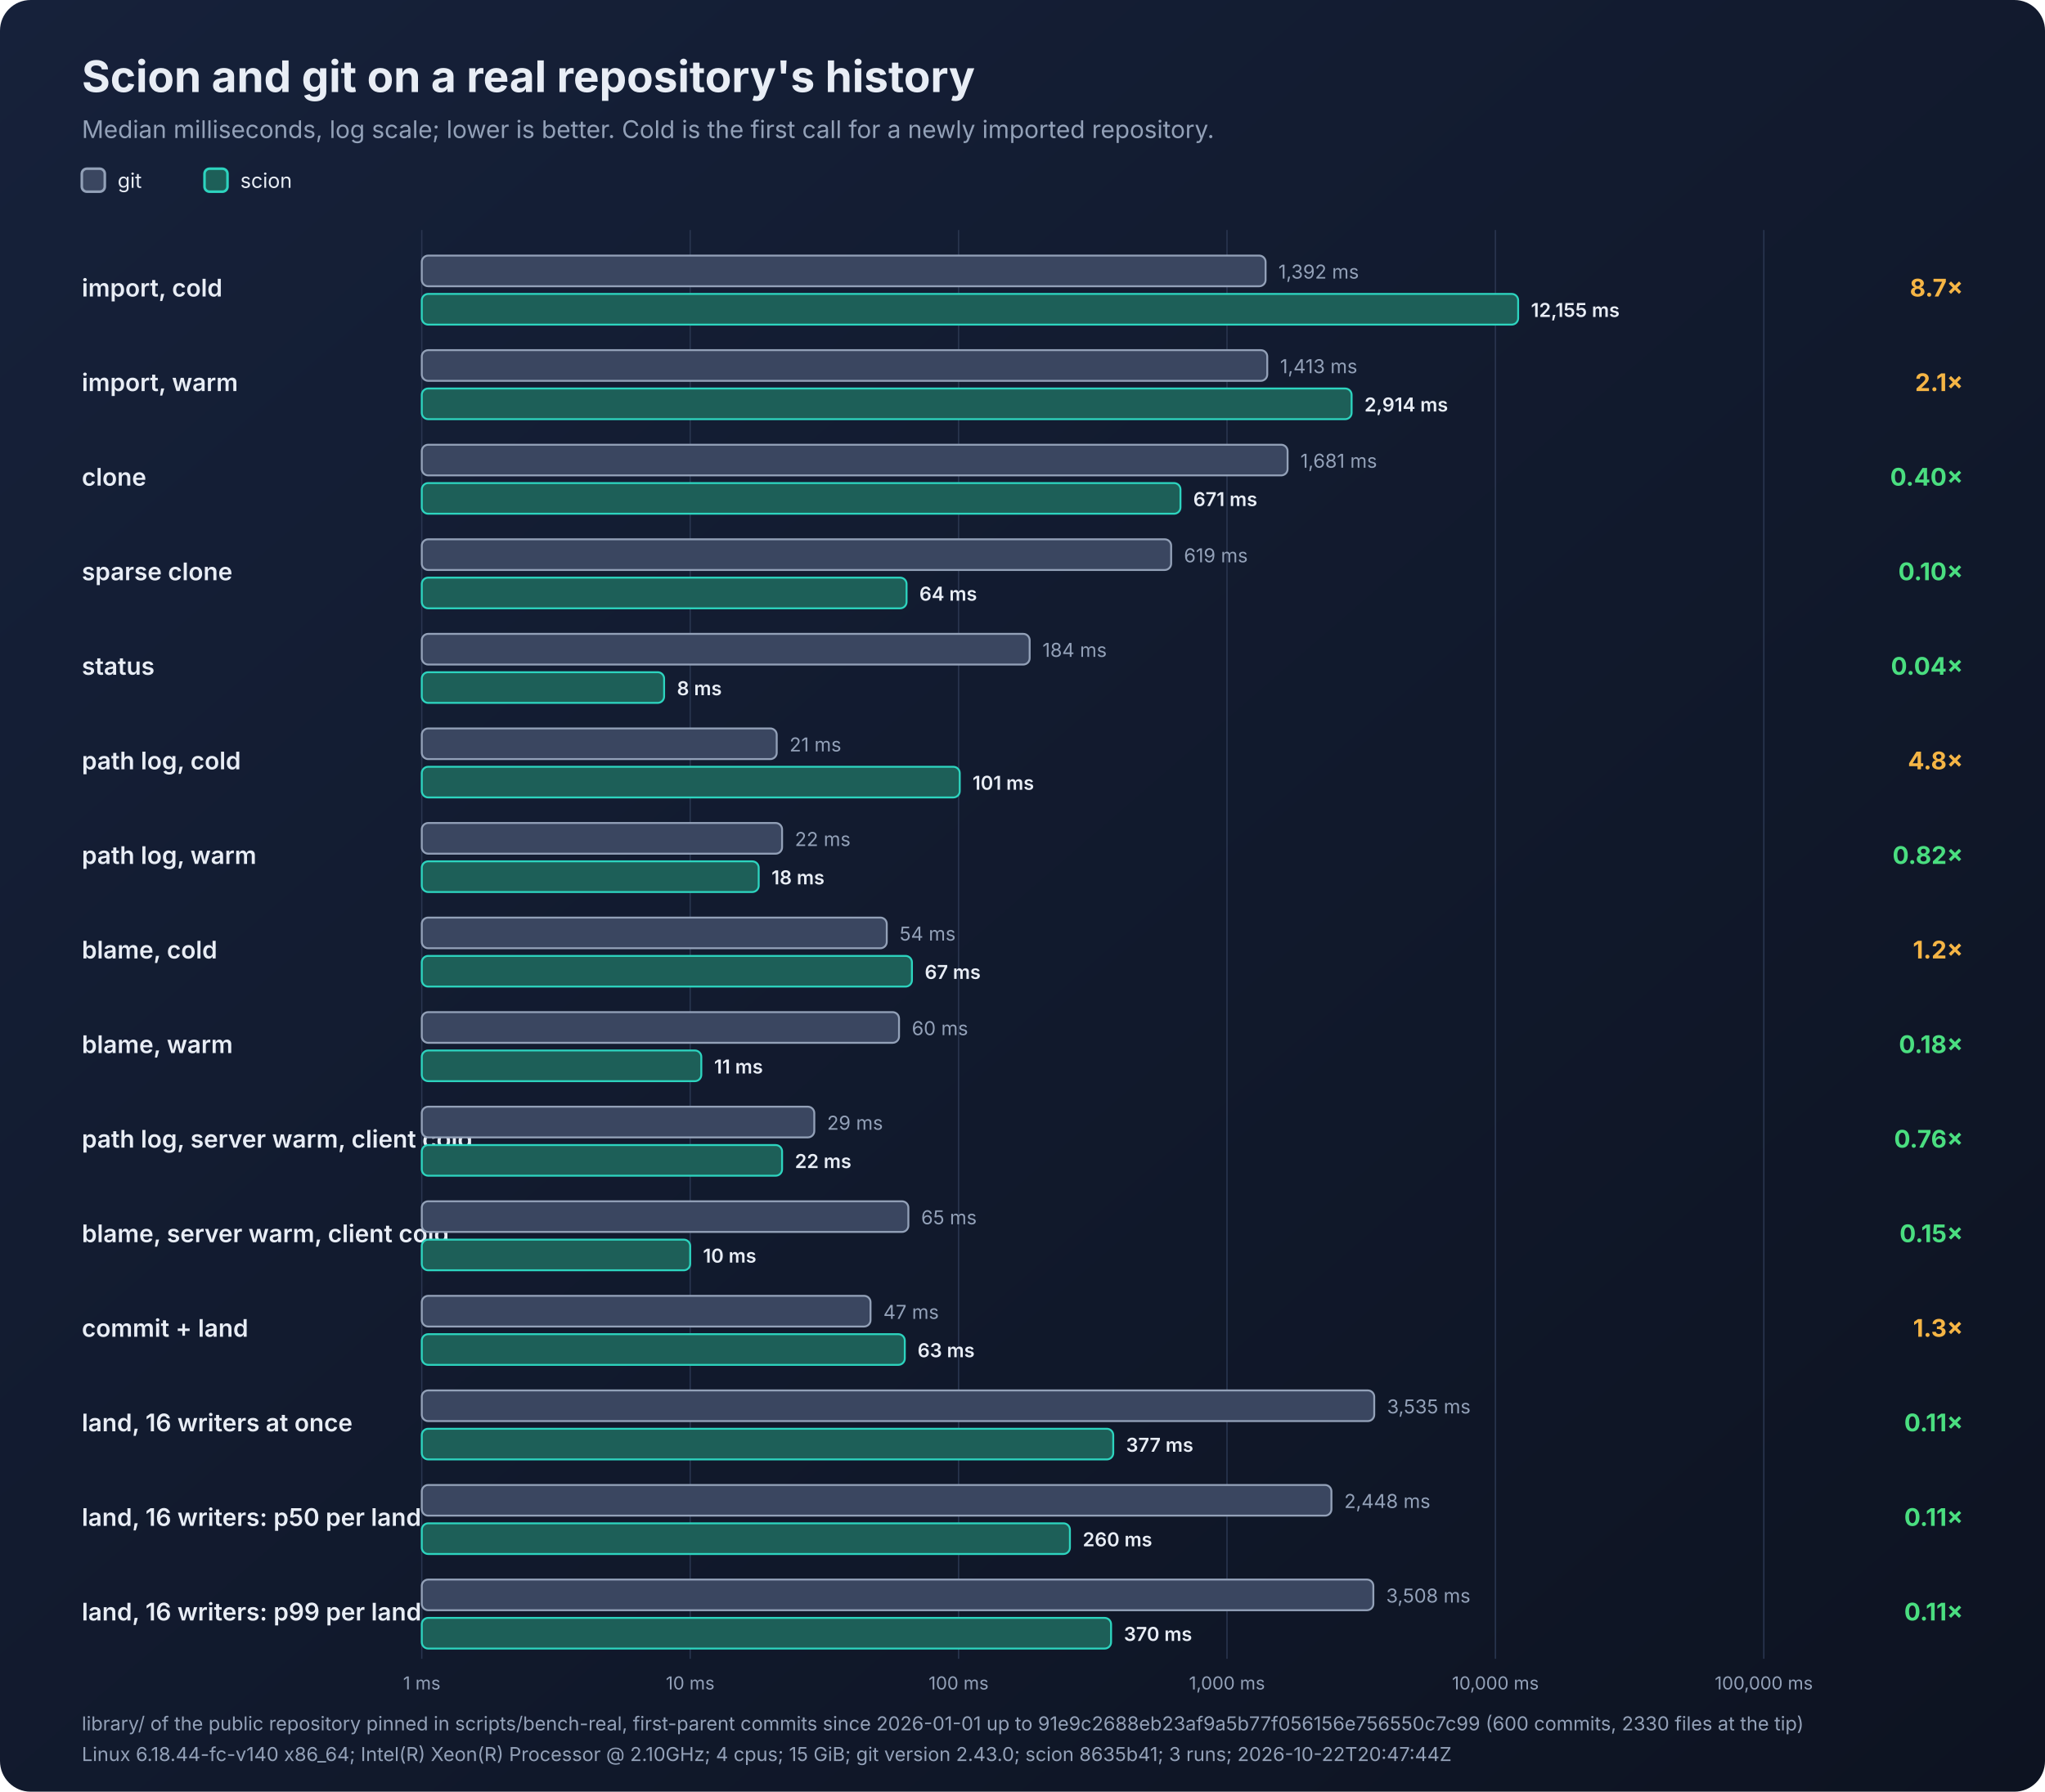
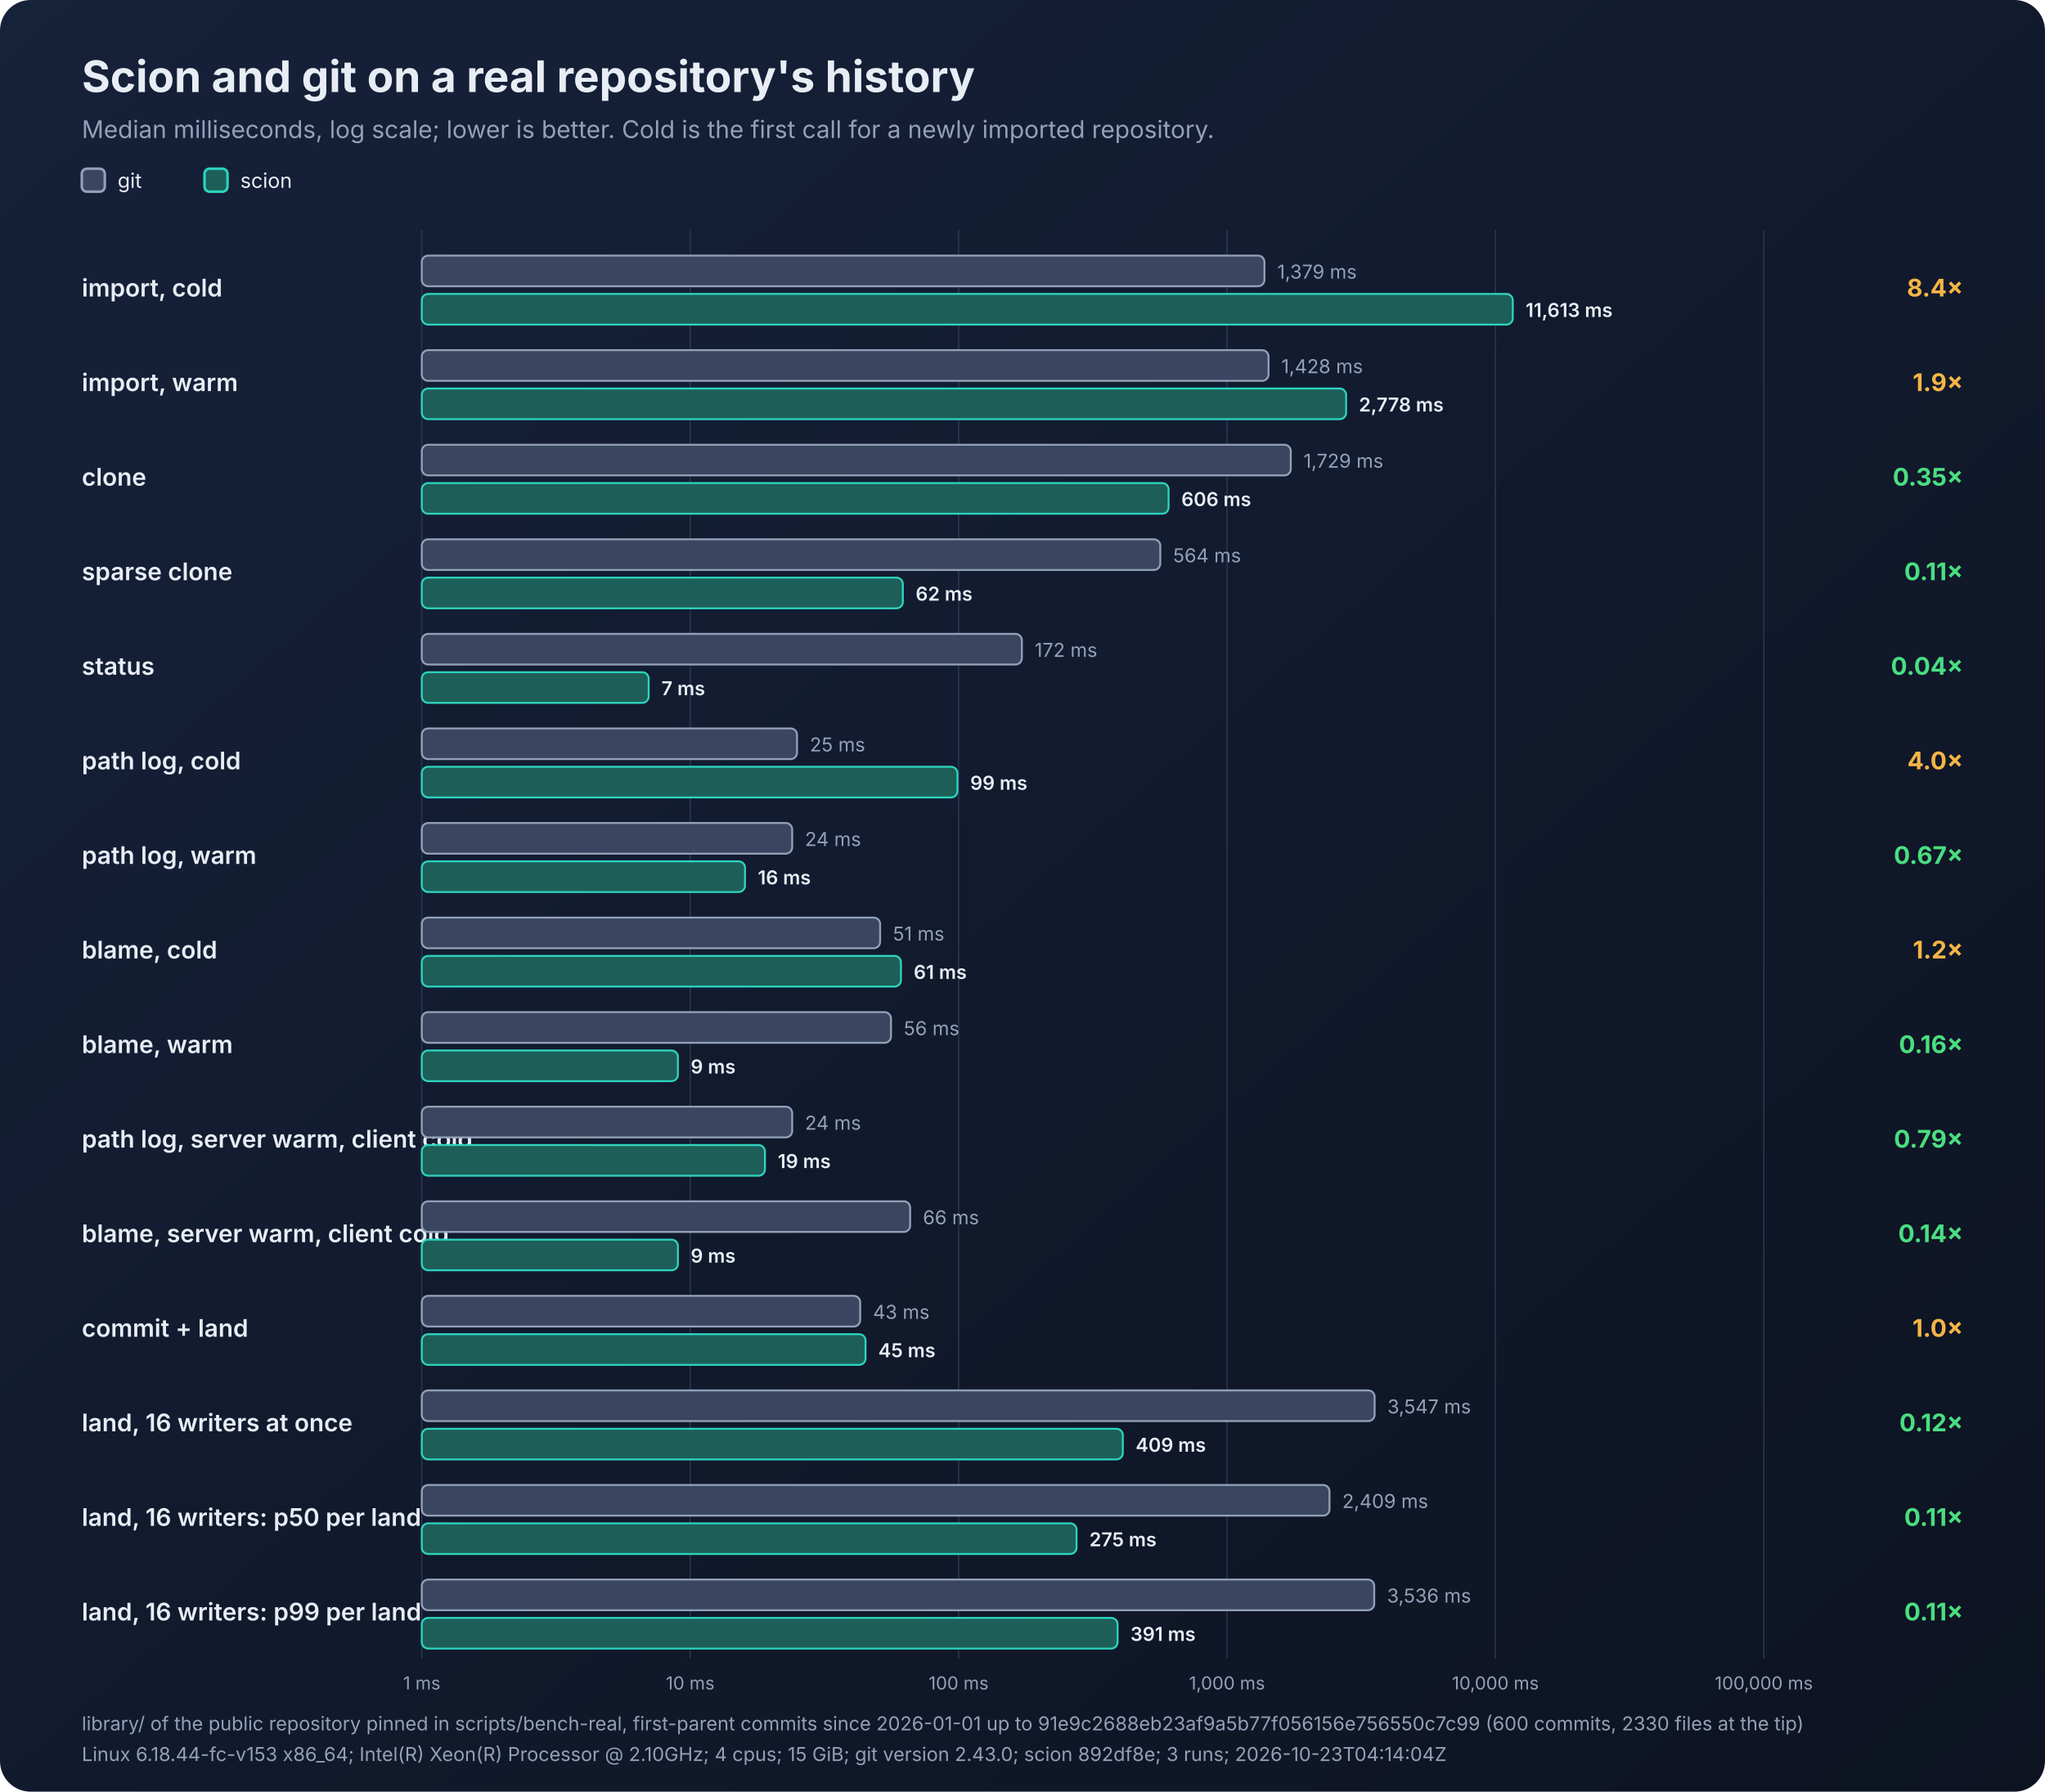
<svg xmlns="http://www.w3.org/2000/svg" width="1600" height="1402" viewBox="0 0 1600 1402" role="img" aria-label="Median times of Scion and git on a real repository's history">
  <defs>
    <marker id="a-teal" viewBox="0 0 10 10" refX="9" refY="5" markerWidth="7" markerHeight="7" orient="auto-start-reverse">
      <path d="M0,0 L10,5 L0,10 z" fill="#2dd4bf" />
    </marker>
    <marker id="a-amber" viewBox="0 0 10 10" refX="9" refY="5" markerWidth="7" markerHeight="7" orient="auto-start-reverse">
      <path d="M0,0 L10,5 L0,10 z" fill="#f5b545" />
    </marker>
    <marker id="a-violet" viewBox="0 0 10 10" refX="9" refY="5" markerWidth="7" markerHeight="7" orient="auto-start-reverse">
      <path d="M0,0 L10,5 L0,10 z" fill="#a78bfa" />
    </marker>
    <marker id="a-muted" viewBox="0 0 10 10" refX="9" refY="5" markerWidth="7" markerHeight="7" orient="auto-start-reverse">
      <path d="M0,0 L10,5 L0,10 z" fill="#93a1b8" />
    </marker>
    <linearGradient id="glow" x1="0" y1="0" x2="1" y2="1">
      <stop offset="0" stop-color="#16213a" />
      <stop offset="1" stop-color="#0d1321" />
    </linearGradient>
  </defs>
  <rect x="0" y="0" width="1600" height="1402" rx="24" fill="url(#glow)" />
  <text x="64" y="72" font-family="Inter, 'Segoe UI', -apple-system, BlinkMacSystemFont, Helvetica, Arial, sans-serif" font-size="34" fill="#e8edf5" font-weight="700" text-anchor="start">Scion and git on a real repository's history</text>
  <text x="64" y="108" font-family="Inter, 'Segoe UI', -apple-system, BlinkMacSystemFont, Helvetica, Arial, sans-serif" font-size="19" fill="#93a1b8" font-weight="400" text-anchor="start">Median milliseconds, log scale; lower is better. Cold is the first call for a newly imported repository.</text>
  <rect x="64" y="132" width="18" height="18" rx="4" fill="#3a4660" stroke="#93a1b8" stroke-width="2" />
  <text x="92" y="147" font-family="Inter, 'Segoe UI', -apple-system, BlinkMacSystemFont, Helvetica, Arial, sans-serif" font-size="16" fill="#e8edf5" font-weight="400" text-anchor="start">git</text>
  <rect x="160" y="132" width="18" height="18" rx="4" fill="#1d5f58" stroke="#2dd4bf" stroke-width="2" />
  <text x="188" y="147" font-family="Inter, 'Segoe UI', -apple-system, BlinkMacSystemFont, Helvetica, Arial, sans-serif" font-size="16" fill="#e8edf5" font-weight="400" text-anchor="start">scion</text>
  <line x1="330.0" y1="180" x2="330.0" y2="1298" stroke="#2a3650" stroke-width="1" />
  <text x="330.0" y="1322" font-family="Inter, 'Segoe UI', -apple-system, BlinkMacSystemFont, Helvetica, Arial, sans-serif" font-size="14" fill="#93a1b8" font-weight="400" text-anchor="middle">1 ms</text>
  <line x1="540.0" y1="180" x2="540.0" y2="1298" stroke="#2a3650" stroke-width="1" />
  <text x="540.0" y="1322" font-family="Inter, 'Segoe UI', -apple-system, BlinkMacSystemFont, Helvetica, Arial, sans-serif" font-size="14" fill="#93a1b8" font-weight="400" text-anchor="middle">10 ms</text>
  <line x1="750.0" y1="180" x2="750.0" y2="1298" stroke="#2a3650" stroke-width="1" />
  <text x="750.0" y="1322" font-family="Inter, 'Segoe UI', -apple-system, BlinkMacSystemFont, Helvetica, Arial, sans-serif" font-size="14" fill="#93a1b8" font-weight="400" text-anchor="middle">100 ms</text>
  <line x1="960.0" y1="180" x2="960.0" y2="1298" stroke="#2a3650" stroke-width="1" />
  <text x="960.0" y="1322" font-family="Inter, 'Segoe UI', -apple-system, BlinkMacSystemFont, Helvetica, Arial, sans-serif" font-size="14" fill="#93a1b8" font-weight="400" text-anchor="middle">1,000 ms</text>
  <line x1="1170.0" y1="180" x2="1170.0" y2="1298" stroke="#2a3650" stroke-width="1" />
  <text x="1170.0" y="1322" font-family="Inter, 'Segoe UI', -apple-system, BlinkMacSystemFont, Helvetica, Arial, sans-serif" font-size="14" fill="#93a1b8" font-weight="400" text-anchor="middle">10,000 ms</text>
  <line x1="1380.0" y1="180" x2="1380.0" y2="1298" stroke="#2a3650" stroke-width="1" />
  <text x="1380.0" y="1322" font-family="Inter, 'Segoe UI', -apple-system, BlinkMacSystemFont, Helvetica, Arial, sans-serif" font-size="14" fill="#93a1b8" font-weight="400" text-anchor="middle">100,000 ms</text>
  <text x="64" y="232" font-family="Inter, 'Segoe UI', -apple-system, BlinkMacSystemFont, Helvetica, Arial, sans-serif" font-size="19" fill="#e8edf5" font-weight="600" text-anchor="start">import, cold</text>
-   <rect x="330" y="200" width="660.2" height="24" rx="5" fill="#3a4660" stroke="#93a1b8" stroke-width="1.5" />
-   <text x="1000.2" y="218" font-family="Inter, 'Segoe UI', -apple-system, BlinkMacSystemFont, Helvetica, Arial, sans-serif" font-size="15" fill="#93a1b8" font-weight="400" text-anchor="start">1,392 ms</text>
-   <rect x="330" y="230" width="857.8" height="24" rx="5" fill="#1d5f58" stroke="#2dd4bf" stroke-width="1.5" />
-   <text x="1197.8" y="248" font-family="Inter, 'Segoe UI', -apple-system, BlinkMacSystemFont, Helvetica, Arial, sans-serif" font-size="15" fill="#e8edf5" font-weight="600" text-anchor="start">12,155 ms</text>
-   <text x="1536" y="232" font-family="Inter, 'Segoe UI', -apple-system, BlinkMacSystemFont, Helvetica, Arial, sans-serif" font-size="19" fill="#f5b545" font-weight="700" text-anchor="end">8.7×</text>
+   <rect x="330" y="200" width="659.3" height="24" rx="5" fill="#3a4660" stroke="#93a1b8" stroke-width="1.5" />
+   <text x="999.3" y="218" font-family="Inter, 'Segoe UI', -apple-system, BlinkMacSystemFont, Helvetica, Arial, sans-serif" font-size="15" fill="#93a1b8" font-weight="400" text-anchor="start">1,379 ms</text>
+   <rect x="330" y="230" width="853.6" height="24" rx="5" fill="#1d5f58" stroke="#2dd4bf" stroke-width="1.5" />
+   <text x="1193.6" y="248" font-family="Inter, 'Segoe UI', -apple-system, BlinkMacSystemFont, Helvetica, Arial, sans-serif" font-size="15" fill="#e8edf5" font-weight="600" text-anchor="start">11,613 ms</text>
+   <text x="1536" y="232" font-family="Inter, 'Segoe UI', -apple-system, BlinkMacSystemFont, Helvetica, Arial, sans-serif" font-size="19" fill="#f5b545" font-weight="700" text-anchor="end">8.4×</text>
  <text x="64" y="306" font-family="Inter, 'Segoe UI', -apple-system, BlinkMacSystemFont, Helvetica, Arial, sans-serif" font-size="19" fill="#e8edf5" font-weight="600" text-anchor="start">import, warm</text>
-   <rect x="330" y="274" width="661.5" height="24" rx="5" fill="#3a4660" stroke="#93a1b8" stroke-width="1.5" />
-   <text x="1001.5" y="292" font-family="Inter, 'Segoe UI', -apple-system, BlinkMacSystemFont, Helvetica, Arial, sans-serif" font-size="15" fill="#93a1b8" font-weight="400" text-anchor="start">1,413 ms</text>
-   <rect x="330" y="304" width="727.5" height="24" rx="5" fill="#1d5f58" stroke="#2dd4bf" stroke-width="1.5" />
-   <text x="1067.5" y="322" font-family="Inter, 'Segoe UI', -apple-system, BlinkMacSystemFont, Helvetica, Arial, sans-serif" font-size="15" fill="#e8edf5" font-weight="600" text-anchor="start">2,914 ms</text>
-   <text x="1536" y="306" font-family="Inter, 'Segoe UI', -apple-system, BlinkMacSystemFont, Helvetica, Arial, sans-serif" font-size="19" fill="#f5b545" font-weight="700" text-anchor="end">2.1×</text>
+   <rect x="330" y="274" width="662.5" height="24" rx="5" fill="#3a4660" stroke="#93a1b8" stroke-width="1.5" />
+   <text x="1002.5" y="292" font-family="Inter, 'Segoe UI', -apple-system, BlinkMacSystemFont, Helvetica, Arial, sans-serif" font-size="15" fill="#93a1b8" font-weight="400" text-anchor="start">1,428 ms</text>
+   <rect x="330" y="304" width="723.2" height="24" rx="5" fill="#1d5f58" stroke="#2dd4bf" stroke-width="1.5" />
+   <text x="1063.2" y="322" font-family="Inter, 'Segoe UI', -apple-system, BlinkMacSystemFont, Helvetica, Arial, sans-serif" font-size="15" fill="#e8edf5" font-weight="600" text-anchor="start">2,778 ms</text>
+   <text x="1536" y="306" font-family="Inter, 'Segoe UI', -apple-system, BlinkMacSystemFont, Helvetica, Arial, sans-serif" font-size="19" fill="#f5b545" font-weight="700" text-anchor="end">1.9×</text>
  <text x="64" y="380" font-family="Inter, 'Segoe UI', -apple-system, BlinkMacSystemFont, Helvetica, Arial, sans-serif" font-size="19" fill="#e8edf5" font-weight="600" text-anchor="start">clone</text>
-   <rect x="330" y="348" width="677.4" height="24" rx="5" fill="#3a4660" stroke="#93a1b8" stroke-width="1.5" />
-   <text x="1017.4" y="366" font-family="Inter, 'Segoe UI', -apple-system, BlinkMacSystemFont, Helvetica, Arial, sans-serif" font-size="15" fill="#93a1b8" font-weight="400" text-anchor="start">1,681 ms</text>
-   <rect x="330" y="378" width="593.6" height="24" rx="5" fill="#1d5f58" stroke="#2dd4bf" stroke-width="1.5" />
-   <text x="933.6" y="396" font-family="Inter, 'Segoe UI', -apple-system, BlinkMacSystemFont, Helvetica, Arial, sans-serif" font-size="15" fill="#e8edf5" font-weight="600" text-anchor="start">671 ms</text>
-   <text x="1536" y="380" font-family="Inter, 'Segoe UI', -apple-system, BlinkMacSystemFont, Helvetica, Arial, sans-serif" font-size="19" fill="#4ade80" font-weight="700" text-anchor="end">0.40×</text>
+   <rect x="330" y="348" width="679.9" height="24" rx="5" fill="#3a4660" stroke="#93a1b8" stroke-width="1.5" />
+   <text x="1019.9" y="366" font-family="Inter, 'Segoe UI', -apple-system, BlinkMacSystemFont, Helvetica, Arial, sans-serif" font-size="15" fill="#93a1b8" font-weight="400" text-anchor="start">1,729 ms</text>
+   <rect x="330" y="378" width="584.3" height="24" rx="5" fill="#1d5f58" stroke="#2dd4bf" stroke-width="1.5" />
+   <text x="924.3" y="396" font-family="Inter, 'Segoe UI', -apple-system, BlinkMacSystemFont, Helvetica, Arial, sans-serif" font-size="15" fill="#e8edf5" font-weight="600" text-anchor="start">606 ms</text>
+   <text x="1536" y="380" font-family="Inter, 'Segoe UI', -apple-system, BlinkMacSystemFont, Helvetica, Arial, sans-serif" font-size="19" fill="#4ade80" font-weight="700" text-anchor="end">0.35×</text>
  <text x="64" y="454" font-family="Inter, 'Segoe UI', -apple-system, BlinkMacSystemFont, Helvetica, Arial, sans-serif" font-size="19" fill="#e8edf5" font-weight="600" text-anchor="start">sparse clone</text>
-   <rect x="330" y="422" width="586.3" height="24" rx="5" fill="#3a4660" stroke="#93a1b8" stroke-width="1.5" />
-   <text x="926.3" y="440" font-family="Inter, 'Segoe UI', -apple-system, BlinkMacSystemFont, Helvetica, Arial, sans-serif" font-size="15" fill="#93a1b8" font-weight="400" text-anchor="start">619 ms</text>
-   <rect x="330" y="452" width="379.3" height="24" rx="5" fill="#1d5f58" stroke="#2dd4bf" stroke-width="1.5" />
-   <text x="719.3" y="470" font-family="Inter, 'Segoe UI', -apple-system, BlinkMacSystemFont, Helvetica, Arial, sans-serif" font-size="15" fill="#e8edf5" font-weight="600" text-anchor="start">64 ms</text>
-   <text x="1536" y="454" font-family="Inter, 'Segoe UI', -apple-system, BlinkMacSystemFont, Helvetica, Arial, sans-serif" font-size="19" fill="#4ade80" font-weight="700" text-anchor="end">0.10×</text>
+   <rect x="330" y="422" width="577.8" height="24" rx="5" fill="#3a4660" stroke="#93a1b8" stroke-width="1.5" />
+   <text x="917.8" y="440" font-family="Inter, 'Segoe UI', -apple-system, BlinkMacSystemFont, Helvetica, Arial, sans-serif" font-size="15" fill="#93a1b8" font-weight="400" text-anchor="start">564 ms</text>
+   <rect x="330" y="452" width="376.4" height="24" rx="5" fill="#1d5f58" stroke="#2dd4bf" stroke-width="1.5" />
+   <text x="716.4" y="470" font-family="Inter, 'Segoe UI', -apple-system, BlinkMacSystemFont, Helvetica, Arial, sans-serif" font-size="15" fill="#e8edf5" font-weight="600" text-anchor="start">62 ms</text>
+   <text x="1536" y="454" font-family="Inter, 'Segoe UI', -apple-system, BlinkMacSystemFont, Helvetica, Arial, sans-serif" font-size="19" fill="#4ade80" font-weight="700" text-anchor="end">0.11×</text>
  <text x="64" y="528" font-family="Inter, 'Segoe UI', -apple-system, BlinkMacSystemFont, Helvetica, Arial, sans-serif" font-size="19" fill="#e8edf5" font-weight="600" text-anchor="start">status</text>
-   <rect x="330" y="496" width="475.6" height="24" rx="5" fill="#3a4660" stroke="#93a1b8" stroke-width="1.5" />
-   <text x="815.6" y="514" font-family="Inter, 'Segoe UI', -apple-system, BlinkMacSystemFont, Helvetica, Arial, sans-serif" font-size="15" fill="#93a1b8" font-weight="400" text-anchor="start">184 ms</text>
-   <rect x="330" y="526" width="189.6" height="24" rx="5" fill="#1d5f58" stroke="#2dd4bf" stroke-width="1.5" />
-   <text x="529.6" y="544" font-family="Inter, 'Segoe UI', -apple-system, BlinkMacSystemFont, Helvetica, Arial, sans-serif" font-size="15" fill="#e8edf5" font-weight="600" text-anchor="start">8 ms</text>
+   <rect x="330" y="496" width="469.5" height="24" rx="5" fill="#3a4660" stroke="#93a1b8" stroke-width="1.5" />
+   <text x="809.5" y="514" font-family="Inter, 'Segoe UI', -apple-system, BlinkMacSystemFont, Helvetica, Arial, sans-serif" font-size="15" fill="#93a1b8" font-weight="400" text-anchor="start">172 ms</text>
+   <rect x="330" y="526" width="177.5" height="24" rx="5" fill="#1d5f58" stroke="#2dd4bf" stroke-width="1.5" />
+   <text x="517.5" y="544" font-family="Inter, 'Segoe UI', -apple-system, BlinkMacSystemFont, Helvetica, Arial, sans-serif" font-size="15" fill="#e8edf5" font-weight="600" text-anchor="start">7 ms</text>
  <text x="1536" y="528" font-family="Inter, 'Segoe UI', -apple-system, BlinkMacSystemFont, Helvetica, Arial, sans-serif" font-size="19" fill="#4ade80" font-weight="700" text-anchor="end">0.04×</text>
  <text x="64" y="602" font-family="Inter, 'Segoe UI', -apple-system, BlinkMacSystemFont, Helvetica, Arial, sans-serif" font-size="19" fill="#e8edf5" font-weight="600" text-anchor="start">path log, cold</text>
-   <rect x="330" y="570" width="277.7" height="24" rx="5" fill="#3a4660" stroke="#93a1b8" stroke-width="1.5" />
-   <text x="617.7" y="588" font-family="Inter, 'Segoe UI', -apple-system, BlinkMacSystemFont, Helvetica, Arial, sans-serif" font-size="15" fill="#93a1b8" font-weight="400" text-anchor="start">21 ms</text>
-   <rect x="330" y="600" width="420.9" height="24" rx="5" fill="#1d5f58" stroke="#2dd4bf" stroke-width="1.5" />
-   <text x="760.9" y="618" font-family="Inter, 'Segoe UI', -apple-system, BlinkMacSystemFont, Helvetica, Arial, sans-serif" font-size="15" fill="#e8edf5" font-weight="600" text-anchor="start">101 ms</text>
-   <text x="1536" y="602" font-family="Inter, 'Segoe UI', -apple-system, BlinkMacSystemFont, Helvetica, Arial, sans-serif" font-size="19" fill="#f5b545" font-weight="700" text-anchor="end">4.8×</text>
+   <rect x="330" y="570" width="293.6" height="24" rx="5" fill="#3a4660" stroke="#93a1b8" stroke-width="1.5" />
+   <text x="633.6" y="588" font-family="Inter, 'Segoe UI', -apple-system, BlinkMacSystemFont, Helvetica, Arial, sans-serif" font-size="15" fill="#93a1b8" font-weight="400" text-anchor="start">25 ms</text>
+   <rect x="330" y="600" width="419.1" height="24" rx="5" fill="#1d5f58" stroke="#2dd4bf" stroke-width="1.5" />
+   <text x="759.1" y="618" font-family="Inter, 'Segoe UI', -apple-system, BlinkMacSystemFont, Helvetica, Arial, sans-serif" font-size="15" fill="#e8edf5" font-weight="600" text-anchor="start">99 ms</text>
+   <text x="1536" y="602" font-family="Inter, 'Segoe UI', -apple-system, BlinkMacSystemFont, Helvetica, Arial, sans-serif" font-size="19" fill="#f5b545" font-weight="700" text-anchor="end">4.0×</text>
  <text x="64" y="676" font-family="Inter, 'Segoe UI', -apple-system, BlinkMacSystemFont, Helvetica, Arial, sans-serif" font-size="19" fill="#e8edf5" font-weight="600" text-anchor="start">path log, warm</text>
-   <rect x="330" y="644" width="281.9" height="24" rx="5" fill="#3a4660" stroke="#93a1b8" stroke-width="1.5" />
-   <text x="621.9" y="662" font-family="Inter, 'Segoe UI', -apple-system, BlinkMacSystemFont, Helvetica, Arial, sans-serif" font-size="15" fill="#93a1b8" font-weight="400" text-anchor="start">22 ms</text>
-   <rect x="330" y="674" width="263.6" height="24" rx="5" fill="#1d5f58" stroke="#2dd4bf" stroke-width="1.5" />
-   <text x="603.6" y="692" font-family="Inter, 'Segoe UI', -apple-system, BlinkMacSystemFont, Helvetica, Arial, sans-serif" font-size="15" fill="#e8edf5" font-weight="600" text-anchor="start">18 ms</text>
-   <text x="1536" y="676" font-family="Inter, 'Segoe UI', -apple-system, BlinkMacSystemFont, Helvetica, Arial, sans-serif" font-size="19" fill="#4ade80" font-weight="700" text-anchor="end">0.82×</text>
+   <rect x="330" y="644" width="289.8" height="24" rx="5" fill="#3a4660" stroke="#93a1b8" stroke-width="1.5" />
+   <text x="629.8" y="662" font-family="Inter, 'Segoe UI', -apple-system, BlinkMacSystemFont, Helvetica, Arial, sans-serif" font-size="15" fill="#93a1b8" font-weight="400" text-anchor="start">24 ms</text>
+   <rect x="330" y="674" width="252.9" height="24" rx="5" fill="#1d5f58" stroke="#2dd4bf" stroke-width="1.5" />
+   <text x="592.9" y="692" font-family="Inter, 'Segoe UI', -apple-system, BlinkMacSystemFont, Helvetica, Arial, sans-serif" font-size="15" fill="#e8edf5" font-weight="600" text-anchor="start">16 ms</text>
+   <text x="1536" y="676" font-family="Inter, 'Segoe UI', -apple-system, BlinkMacSystemFont, Helvetica, Arial, sans-serif" font-size="19" fill="#4ade80" font-weight="700" text-anchor="end">0.67×</text>
  <text x="64" y="750" font-family="Inter, 'Segoe UI', -apple-system, BlinkMacSystemFont, Helvetica, Arial, sans-serif" font-size="19" fill="#e8edf5" font-weight="600" text-anchor="start">blame, cold</text>
-   <rect x="330" y="718" width="363.8" height="24" rx="5" fill="#3a4660" stroke="#93a1b8" stroke-width="1.5" />
-   <text x="703.8" y="736" font-family="Inter, 'Segoe UI', -apple-system, BlinkMacSystemFont, Helvetica, Arial, sans-serif" font-size="15" fill="#93a1b8" font-weight="400" text-anchor="start">54 ms</text>
-   <rect x="330" y="748" width="383.5" height="24" rx="5" fill="#1d5f58" stroke="#2dd4bf" stroke-width="1.5" />
-   <text x="723.5" y="766" font-family="Inter, 'Segoe UI', -apple-system, BlinkMacSystemFont, Helvetica, Arial, sans-serif" font-size="15" fill="#e8edf5" font-weight="600" text-anchor="start">67 ms</text>
+   <rect x="330" y="718" width="358.6" height="24" rx="5" fill="#3a4660" stroke="#93a1b8" stroke-width="1.5" />
+   <text x="698.6" y="736" font-family="Inter, 'Segoe UI', -apple-system, BlinkMacSystemFont, Helvetica, Arial, sans-serif" font-size="15" fill="#93a1b8" font-weight="400" text-anchor="start">51 ms</text>
+   <rect x="330" y="748" width="374.9" height="24" rx="5" fill="#1d5f58" stroke="#2dd4bf" stroke-width="1.5" />
+   <text x="714.9" y="766" font-family="Inter, 'Segoe UI', -apple-system, BlinkMacSystemFont, Helvetica, Arial, sans-serif" font-size="15" fill="#e8edf5" font-weight="600" text-anchor="start">61 ms</text>
  <text x="1536" y="750" font-family="Inter, 'Segoe UI', -apple-system, BlinkMacSystemFont, Helvetica, Arial, sans-serif" font-size="19" fill="#f5b545" font-weight="700" text-anchor="end">1.2×</text>
  <text x="64" y="824" font-family="Inter, 'Segoe UI', -apple-system, BlinkMacSystemFont, Helvetica, Arial, sans-serif" font-size="19" fill="#e8edf5" font-weight="600" text-anchor="start">blame, warm</text>
-   <rect x="330" y="792" width="373.4" height="24" rx="5" fill="#3a4660" stroke="#93a1b8" stroke-width="1.5" />
-   <text x="713.4" y="810" font-family="Inter, 'Segoe UI', -apple-system, BlinkMacSystemFont, Helvetica, Arial, sans-serif" font-size="15" fill="#93a1b8" font-weight="400" text-anchor="start">60 ms</text>
-   <rect x="330" y="822" width="218.7" height="24" rx="5" fill="#1d5f58" stroke="#2dd4bf" stroke-width="1.5" />
-   <text x="558.7" y="840" font-family="Inter, 'Segoe UI', -apple-system, BlinkMacSystemFont, Helvetica, Arial, sans-serif" font-size="15" fill="#e8edf5" font-weight="600" text-anchor="start">11 ms</text>
-   <text x="1536" y="824" font-family="Inter, 'Segoe UI', -apple-system, BlinkMacSystemFont, Helvetica, Arial, sans-serif" font-size="19" fill="#4ade80" font-weight="700" text-anchor="end">0.18×</text>
+   <rect x="330" y="792" width="367.1" height="24" rx="5" fill="#3a4660" stroke="#93a1b8" stroke-width="1.5" />
+   <text x="707.1" y="810" font-family="Inter, 'Segoe UI', -apple-system, BlinkMacSystemFont, Helvetica, Arial, sans-serif" font-size="15" fill="#93a1b8" font-weight="400" text-anchor="start">56 ms</text>
+   <rect x="330" y="822" width="200.4" height="24" rx="5" fill="#1d5f58" stroke="#2dd4bf" stroke-width="1.5" />
+   <text x="540.4" y="840" font-family="Inter, 'Segoe UI', -apple-system, BlinkMacSystemFont, Helvetica, Arial, sans-serif" font-size="15" fill="#e8edf5" font-weight="600" text-anchor="start">9 ms</text>
+   <text x="1536" y="824" font-family="Inter, 'Segoe UI', -apple-system, BlinkMacSystemFont, Helvetica, Arial, sans-serif" font-size="19" fill="#4ade80" font-weight="700" text-anchor="end">0.16×</text>
  <text x="64" y="898" font-family="Inter, 'Segoe UI', -apple-system, BlinkMacSystemFont, Helvetica, Arial, sans-serif" font-size="19" fill="#e8edf5" font-weight="600" text-anchor="start">path log, server warm, client cold</text>
-   <rect x="330" y="866" width="307.1" height="24" rx="5" fill="#3a4660" stroke="#93a1b8" stroke-width="1.5" />
-   <text x="647.1" y="884" font-family="Inter, 'Segoe UI', -apple-system, BlinkMacSystemFont, Helvetica, Arial, sans-serif" font-size="15" fill="#93a1b8" font-weight="400" text-anchor="start">29 ms</text>
-   <rect x="330" y="896" width="281.9" height="24" rx="5" fill="#1d5f58" stroke="#2dd4bf" stroke-width="1.5" />
-   <text x="621.9" y="914" font-family="Inter, 'Segoe UI', -apple-system, BlinkMacSystemFont, Helvetica, Arial, sans-serif" font-size="15" fill="#e8edf5" font-weight="600" text-anchor="start">22 ms</text>
-   <text x="1536" y="898" font-family="Inter, 'Segoe UI', -apple-system, BlinkMacSystemFont, Helvetica, Arial, sans-serif" font-size="19" fill="#4ade80" font-weight="700" text-anchor="end">0.76×</text>
+   <rect x="330" y="866" width="289.8" height="24" rx="5" fill="#3a4660" stroke="#93a1b8" stroke-width="1.5" />
+   <text x="629.8" y="884" font-family="Inter, 'Segoe UI', -apple-system, BlinkMacSystemFont, Helvetica, Arial, sans-serif" font-size="15" fill="#93a1b8" font-weight="400" text-anchor="start">24 ms</text>
+   <rect x="330" y="896" width="268.5" height="24" rx="5" fill="#1d5f58" stroke="#2dd4bf" stroke-width="1.5" />
+   <text x="608.5" y="914" font-family="Inter, 'Segoe UI', -apple-system, BlinkMacSystemFont, Helvetica, Arial, sans-serif" font-size="15" fill="#e8edf5" font-weight="600" text-anchor="start">19 ms</text>
+   <text x="1536" y="898" font-family="Inter, 'Segoe UI', -apple-system, BlinkMacSystemFont, Helvetica, Arial, sans-serif" font-size="19" fill="#4ade80" font-weight="700" text-anchor="end">0.79×</text>
  <text x="64" y="972" font-family="Inter, 'Segoe UI', -apple-system, BlinkMacSystemFont, Helvetica, Arial, sans-serif" font-size="19" fill="#e8edf5" font-weight="600" text-anchor="start">blame, server warm, client cold</text>
-   <rect x="330" y="940" width="380.7" height="24" rx="5" fill="#3a4660" stroke="#93a1b8" stroke-width="1.5" />
-   <text x="720.7" y="958" font-family="Inter, 'Segoe UI', -apple-system, BlinkMacSystemFont, Helvetica, Arial, sans-serif" font-size="15" fill="#93a1b8" font-weight="400" text-anchor="start">65 ms</text>
-   <rect x="330" y="970" width="210.0" height="24" rx="5" fill="#1d5f58" stroke="#2dd4bf" stroke-width="1.5" />
-   <text x="550.0" y="988" font-family="Inter, 'Segoe UI', -apple-system, BlinkMacSystemFont, Helvetica, Arial, sans-serif" font-size="15" fill="#e8edf5" font-weight="600" text-anchor="start">10 ms</text>
-   <text x="1536" y="972" font-family="Inter, 'Segoe UI', -apple-system, BlinkMacSystemFont, Helvetica, Arial, sans-serif" font-size="19" fill="#4ade80" font-weight="700" text-anchor="end">0.15×</text>
+   <rect x="330" y="940" width="382.1" height="24" rx="5" fill="#3a4660" stroke="#93a1b8" stroke-width="1.5" />
+   <text x="722.1" y="958" font-family="Inter, 'Segoe UI', -apple-system, BlinkMacSystemFont, Helvetica, Arial, sans-serif" font-size="15" fill="#93a1b8" font-weight="400" text-anchor="start">66 ms</text>
+   <rect x="330" y="970" width="200.4" height="24" rx="5" fill="#1d5f58" stroke="#2dd4bf" stroke-width="1.5" />
+   <text x="540.4" y="988" font-family="Inter, 'Segoe UI', -apple-system, BlinkMacSystemFont, Helvetica, Arial, sans-serif" font-size="15" fill="#e8edf5" font-weight="600" text-anchor="start">9 ms</text>
+   <text x="1536" y="972" font-family="Inter, 'Segoe UI', -apple-system, BlinkMacSystemFont, Helvetica, Arial, sans-serif" font-size="19" fill="#4ade80" font-weight="700" text-anchor="end">0.14×</text>
  <text x="64" y="1046" font-family="Inter, 'Segoe UI', -apple-system, BlinkMacSystemFont, Helvetica, Arial, sans-serif" font-size="19" fill="#e8edf5" font-weight="600" text-anchor="start">commit + land</text>
-   <rect x="330" y="1014" width="351.1" height="24" rx="5" fill="#3a4660" stroke="#93a1b8" stroke-width="1.5" />
-   <text x="691.1" y="1032" font-family="Inter, 'Segoe UI', -apple-system, BlinkMacSystemFont, Helvetica, Arial, sans-serif" font-size="15" fill="#93a1b8" font-weight="400" text-anchor="start">47 ms</text>
-   <rect x="330" y="1044" width="377.9" height="24" rx="5" fill="#1d5f58" stroke="#2dd4bf" stroke-width="1.5" />
-   <text x="717.9" y="1062" font-family="Inter, 'Segoe UI', -apple-system, BlinkMacSystemFont, Helvetica, Arial, sans-serif" font-size="15" fill="#e8edf5" font-weight="600" text-anchor="start">63 ms</text>
-   <text x="1536" y="1046" font-family="Inter, 'Segoe UI', -apple-system, BlinkMacSystemFont, Helvetica, Arial, sans-serif" font-size="19" fill="#f5b545" font-weight="700" text-anchor="end">1.3×</text>
+   <rect x="330" y="1014" width="343.0" height="24" rx="5" fill="#3a4660" stroke="#93a1b8" stroke-width="1.5" />
+   <text x="683.0" y="1032" font-family="Inter, 'Segoe UI', -apple-system, BlinkMacSystemFont, Helvetica, Arial, sans-serif" font-size="15" fill="#93a1b8" font-weight="400" text-anchor="start">43 ms</text>
+   <rect x="330" y="1044" width="347.2" height="24" rx="5" fill="#1d5f58" stroke="#2dd4bf" stroke-width="1.5" />
+   <text x="687.2" y="1062" font-family="Inter, 'Segoe UI', -apple-system, BlinkMacSystemFont, Helvetica, Arial, sans-serif" font-size="15" fill="#e8edf5" font-weight="600" text-anchor="start">45 ms</text>
+   <text x="1536" y="1046" font-family="Inter, 'Segoe UI', -apple-system, BlinkMacSystemFont, Helvetica, Arial, sans-serif" font-size="19" fill="#f5b545" font-weight="700" text-anchor="end">1.0×</text>
  <text x="64" y="1120" font-family="Inter, 'Segoe UI', -apple-system, BlinkMacSystemFont, Helvetica, Arial, sans-serif" font-size="19" fill="#e8edf5" font-weight="600" text-anchor="start">land, 16 writers at once</text>
-   <rect x="330" y="1088" width="745.2" height="24" rx="5" fill="#3a4660" stroke="#93a1b8" stroke-width="1.5" />
-   <text x="1085.2" y="1106" font-family="Inter, 'Segoe UI', -apple-system, BlinkMacSystemFont, Helvetica, Arial, sans-serif" font-size="15" fill="#93a1b8" font-weight="400" text-anchor="start">3,535 ms</text>
-   <rect x="330" y="1118" width="541.0" height="24" rx="5" fill="#1d5f58" stroke="#2dd4bf" stroke-width="1.5" />
-   <text x="881.0" y="1136" font-family="Inter, 'Segoe UI', -apple-system, BlinkMacSystemFont, Helvetica, Arial, sans-serif" font-size="15" fill="#e8edf5" font-weight="600" text-anchor="start">377 ms</text>
-   <text x="1536" y="1120" font-family="Inter, 'Segoe UI', -apple-system, BlinkMacSystemFont, Helvetica, Arial, sans-serif" font-size="19" fill="#4ade80" font-weight="700" text-anchor="end">0.11×</text>
+   <rect x="330" y="1088" width="745.5" height="24" rx="5" fill="#3a4660" stroke="#93a1b8" stroke-width="1.5" />
+   <text x="1085.5" y="1106" font-family="Inter, 'Segoe UI', -apple-system, BlinkMacSystemFont, Helvetica, Arial, sans-serif" font-size="15" fill="#93a1b8" font-weight="400" text-anchor="start">3,547 ms</text>
+   <rect x="330" y="1118" width="548.5" height="24" rx="5" fill="#1d5f58" stroke="#2dd4bf" stroke-width="1.5" />
+   <text x="888.5" y="1136" font-family="Inter, 'Segoe UI', -apple-system, BlinkMacSystemFont, Helvetica, Arial, sans-serif" font-size="15" fill="#e8edf5" font-weight="600" text-anchor="start">409 ms</text>
+   <text x="1536" y="1120" font-family="Inter, 'Segoe UI', -apple-system, BlinkMacSystemFont, Helvetica, Arial, sans-serif" font-size="19" fill="#4ade80" font-weight="700" text-anchor="end">0.12×</text>
  <text x="64" y="1194" font-family="Inter, 'Segoe UI', -apple-system, BlinkMacSystemFont, Helvetica, Arial, sans-serif" font-size="19" fill="#e8edf5" font-weight="600" text-anchor="start">land, 16 writers: p50 per land</text>
-   <rect x="330" y="1162" width="711.7" height="24" rx="5" fill="#3a4660" stroke="#93a1b8" stroke-width="1.5" />
-   <text x="1051.7" y="1180" font-family="Inter, 'Segoe UI', -apple-system, BlinkMacSystemFont, Helvetica, Arial, sans-serif" font-size="15" fill="#93a1b8" font-weight="400" text-anchor="start">2,448 ms</text>
-   <rect x="330" y="1192" width="507.1" height="24" rx="5" fill="#1d5f58" stroke="#2dd4bf" stroke-width="1.5" />
-   <text x="847.1" y="1210" font-family="Inter, 'Segoe UI', -apple-system, BlinkMacSystemFont, Helvetica, Arial, sans-serif" font-size="15" fill="#e8edf5" font-weight="600" text-anchor="start">260 ms</text>
+   <rect x="330" y="1162" width="710.2" height="24" rx="5" fill="#3a4660" stroke="#93a1b8" stroke-width="1.5" />
+   <text x="1050.2" y="1180" font-family="Inter, 'Segoe UI', -apple-system, BlinkMacSystemFont, Helvetica, Arial, sans-serif" font-size="15" fill="#93a1b8" font-weight="400" text-anchor="start">2,409 ms</text>
+   <rect x="330" y="1192" width="512.3" height="24" rx="5" fill="#1d5f58" stroke="#2dd4bf" stroke-width="1.5" />
+   <text x="852.3" y="1210" font-family="Inter, 'Segoe UI', -apple-system, BlinkMacSystemFont, Helvetica, Arial, sans-serif" font-size="15" fill="#e8edf5" font-weight="600" text-anchor="start">275 ms</text>
  <text x="1536" y="1194" font-family="Inter, 'Segoe UI', -apple-system, BlinkMacSystemFont, Helvetica, Arial, sans-serif" font-size="19" fill="#4ade80" font-weight="700" text-anchor="end">0.11×</text>
  <text x="64" y="1268" font-family="Inter, 'Segoe UI', -apple-system, BlinkMacSystemFont, Helvetica, Arial, sans-serif" font-size="19" fill="#e8edf5" font-weight="600" text-anchor="start">land, 16 writers: p99 per land</text>
-   <rect x="330" y="1236" width="744.5" height="24" rx="5" fill="#3a4660" stroke="#93a1b8" stroke-width="1.5" />
-   <text x="1084.5" y="1254" font-family="Inter, 'Segoe UI', -apple-system, BlinkMacSystemFont, Helvetica, Arial, sans-serif" font-size="15" fill="#93a1b8" font-weight="400" text-anchor="start">3,508 ms</text>
-   <rect x="330" y="1266" width="539.3" height="24" rx="5" fill="#1d5f58" stroke="#2dd4bf" stroke-width="1.5" />
-   <text x="879.3" y="1284" font-family="Inter, 'Segoe UI', -apple-system, BlinkMacSystemFont, Helvetica, Arial, sans-serif" font-size="15" fill="#e8edf5" font-weight="600" text-anchor="start">370 ms</text>
+   <rect x="330" y="1236" width="745.2" height="24" rx="5" fill="#3a4660" stroke="#93a1b8" stroke-width="1.5" />
+   <text x="1085.2" y="1254" font-family="Inter, 'Segoe UI', -apple-system, BlinkMacSystemFont, Helvetica, Arial, sans-serif" font-size="15" fill="#93a1b8" font-weight="400" text-anchor="start">3,536 ms</text>
+   <rect x="330" y="1266" width="544.4" height="24" rx="5" fill="#1d5f58" stroke="#2dd4bf" stroke-width="1.5" />
+   <text x="884.4" y="1284" font-family="Inter, 'Segoe UI', -apple-system, BlinkMacSystemFont, Helvetica, Arial, sans-serif" font-size="15" fill="#e8edf5" font-weight="600" text-anchor="start">391 ms</text>
  <text x="1536" y="1268" font-family="Inter, 'Segoe UI', -apple-system, BlinkMacSystemFont, Helvetica, Arial, sans-serif" font-size="19" fill="#4ade80" font-weight="700" text-anchor="end">0.11×</text>
  <text x="64" y="1354" font-family="Inter, 'Segoe UI', -apple-system, BlinkMacSystemFont, Helvetica, Arial, sans-serif" font-size="15" fill="#93a1b8" font-weight="400" text-anchor="start">library/ of the public repository pinned in scripts/bench-real, first-parent commits since 2026-01-01 up to 91e9c2688eb23af9a5b77f056156e756550c7c99 (600 commits, 2330 files at the tip)</text>
-   <text x="64" y="1378" font-family="Inter, 'Segoe UI', -apple-system, BlinkMacSystemFont, Helvetica, Arial, sans-serif" font-size="15" fill="#93a1b8" font-weight="400" text-anchor="start">Linux 6.18.44-fc-v140 x86_64; Intel(R) Xeon(R) Processor @ 2.10GHz; 4 cpus; 15 GiB; git version 2.43.0; scion 8635b41; 3 runs; 2026-10-22T20:47:44Z</text>
+   <text x="64" y="1378" font-family="Inter, 'Segoe UI', -apple-system, BlinkMacSystemFont, Helvetica, Arial, sans-serif" font-size="15" fill="#93a1b8" font-weight="400" text-anchor="start">Linux 6.18.44-fc-v153 x86_64; Intel(R) Xeon(R) Processor @ 2.10GHz; 4 cpus; 15 GiB; git version 2.43.0; scion 892df8e; 3 runs; 2026-10-23T04:14:04Z</text>
</svg>
